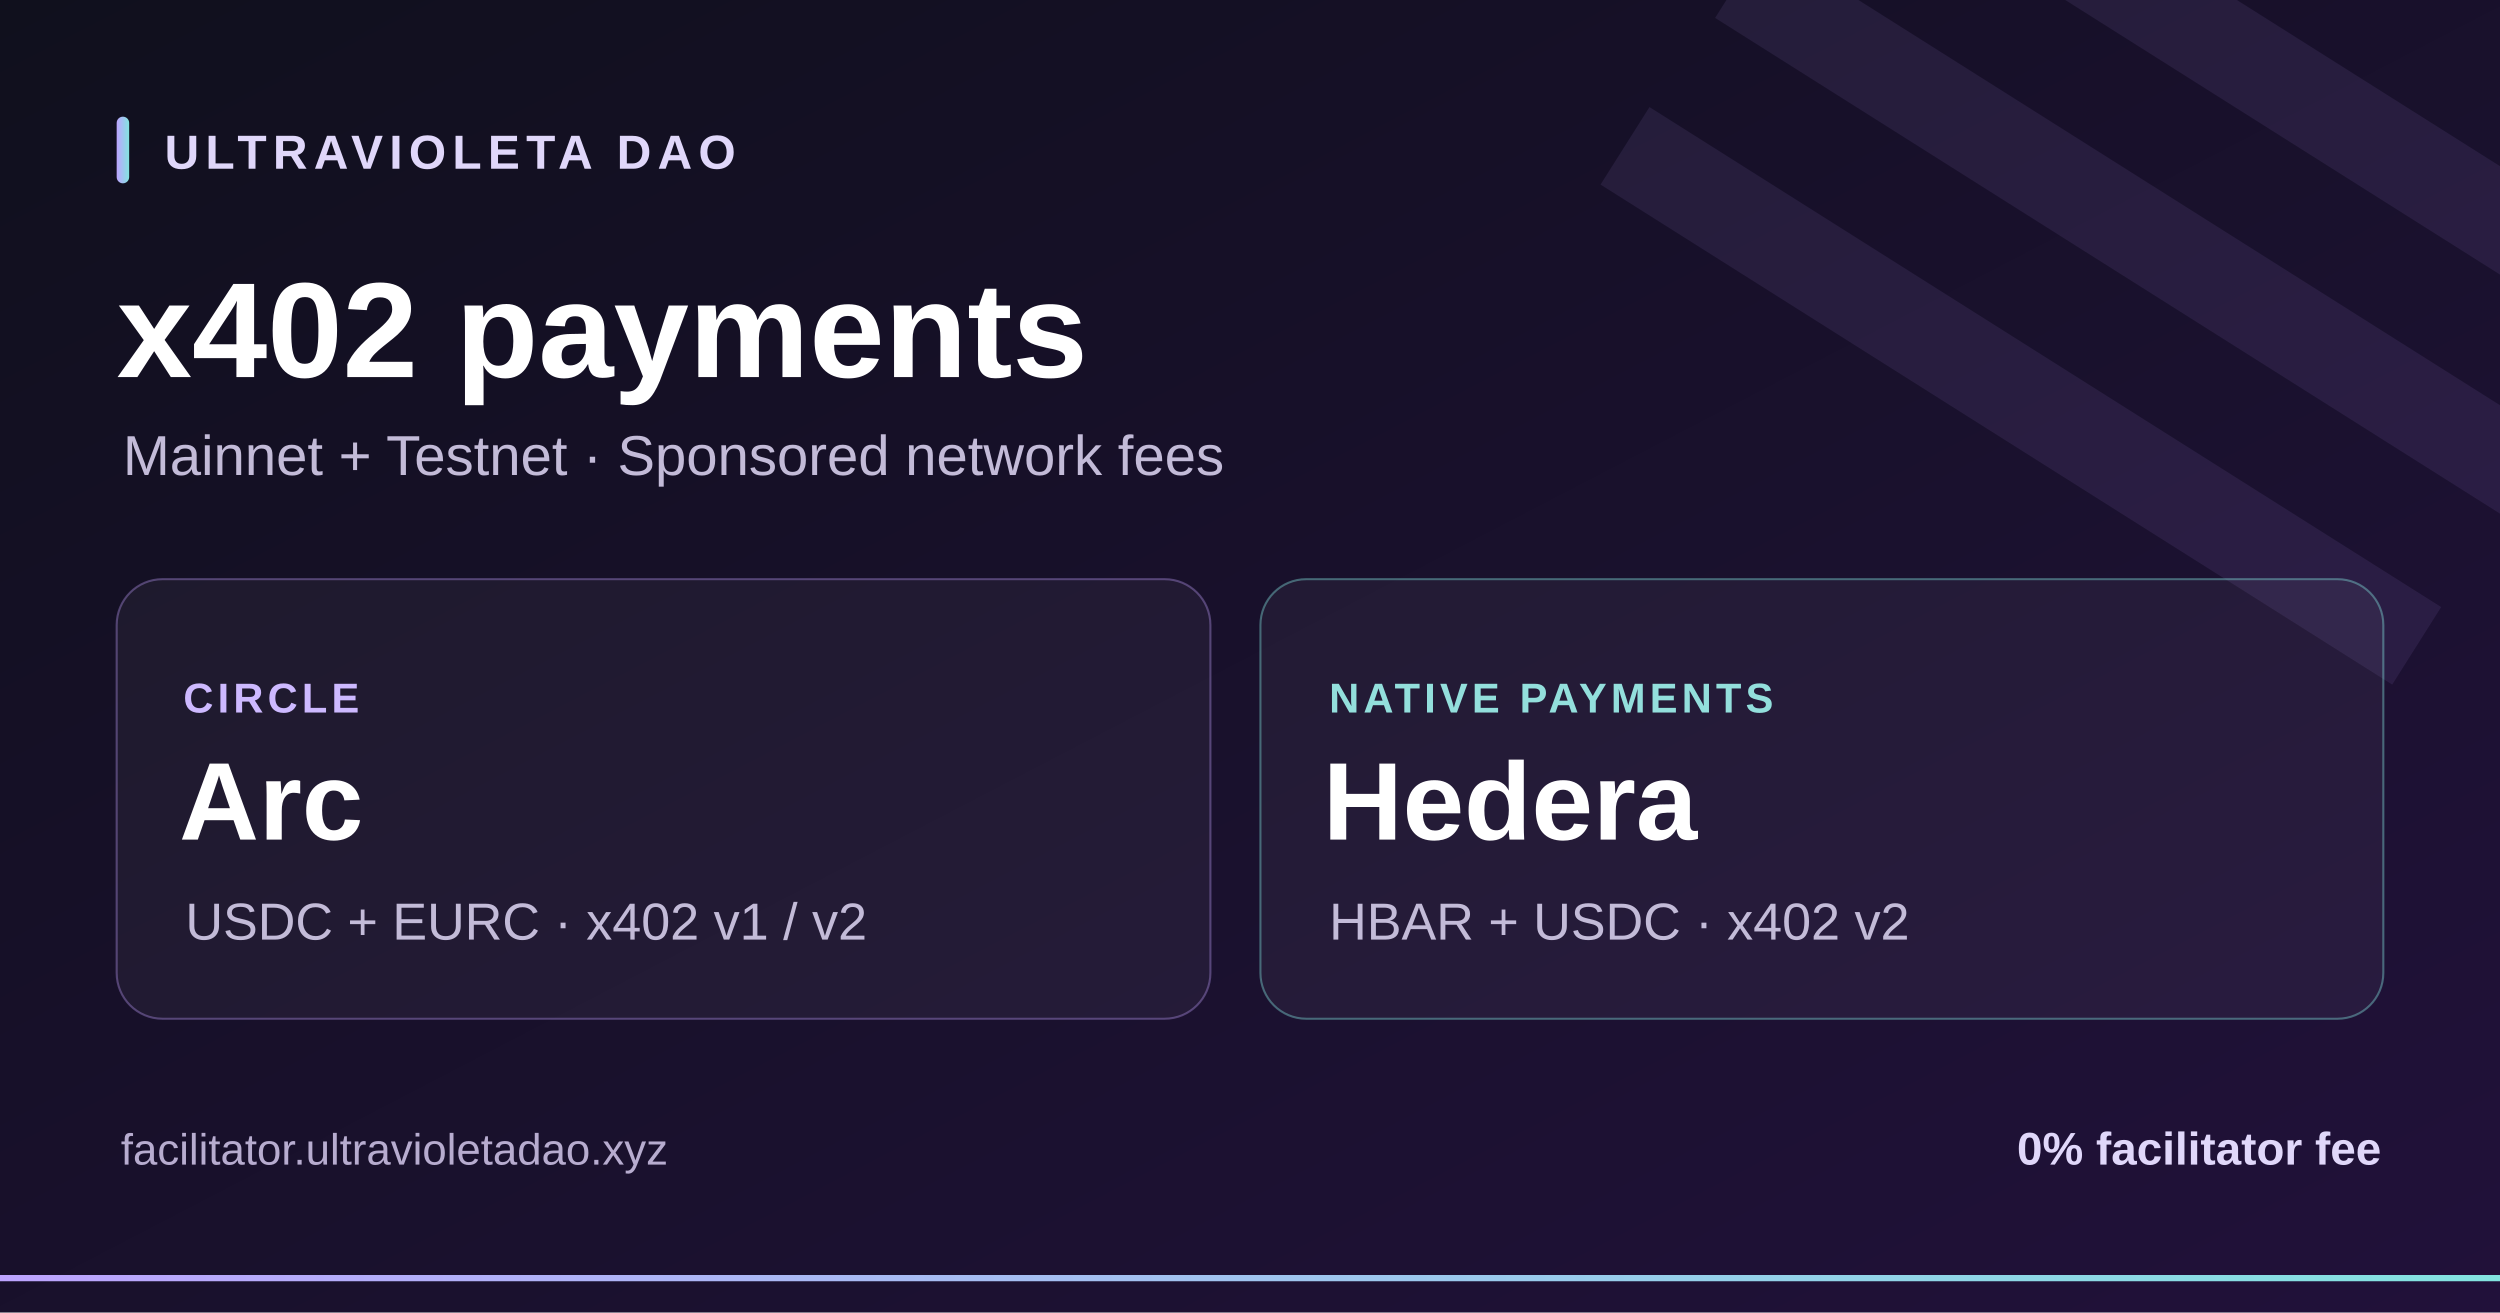
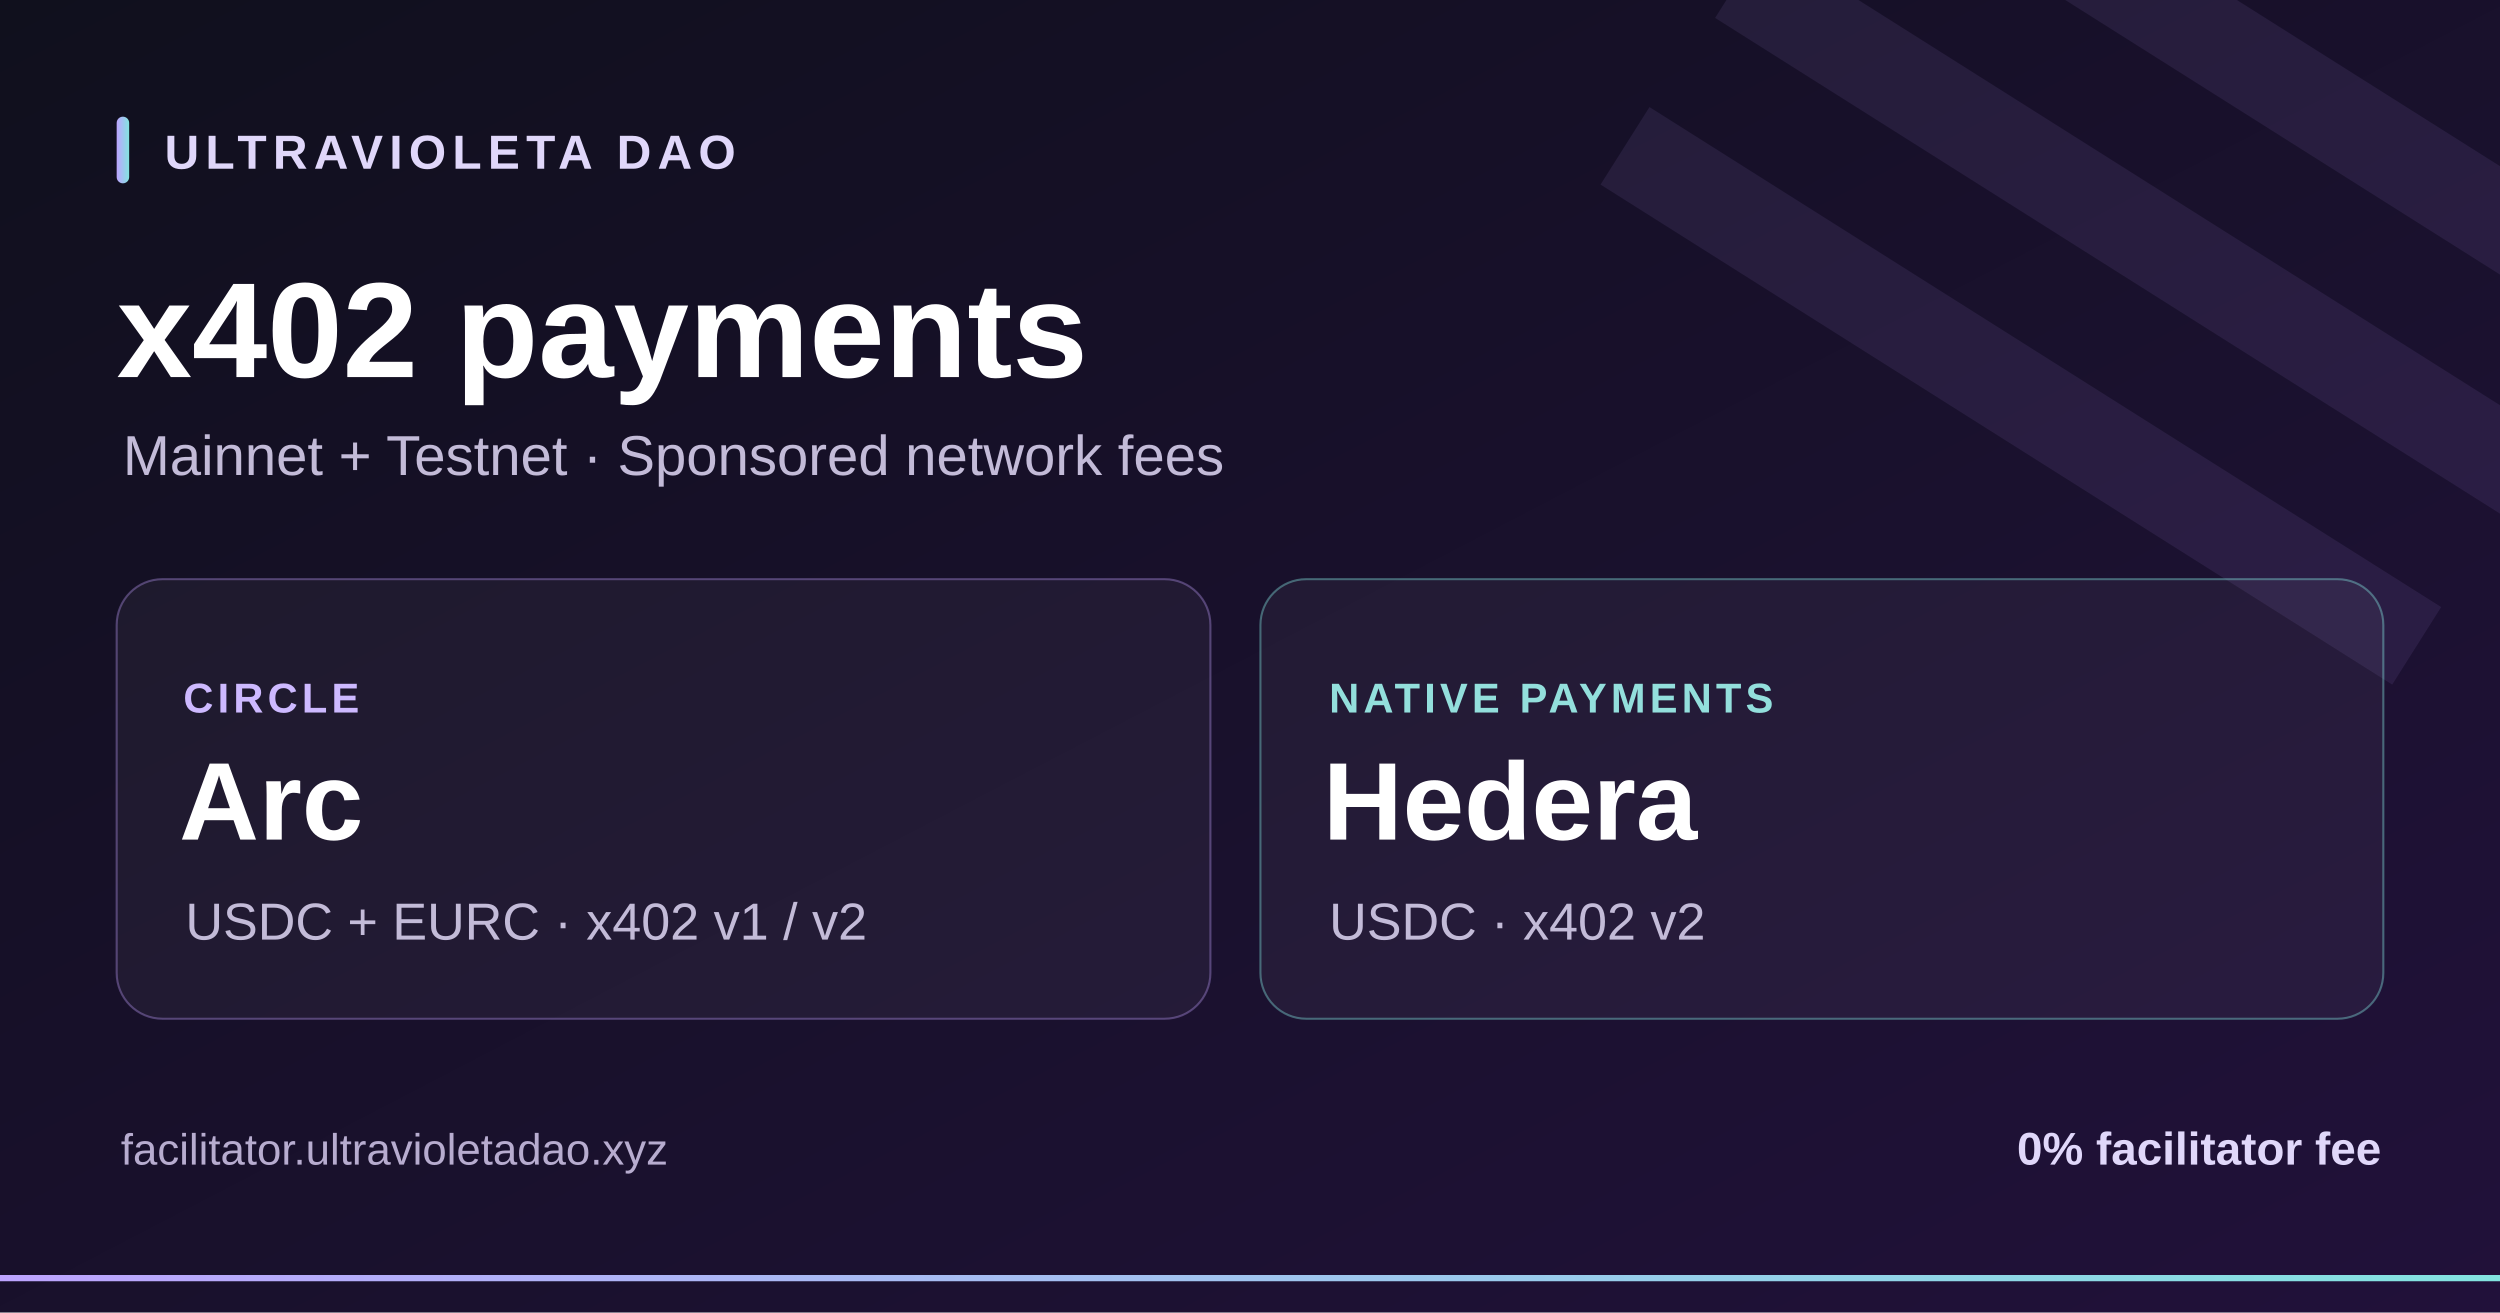
<svg xmlns="http://www.w3.org/2000/svg" width="1200" height="630" viewBox="0 0 1200 630" role="img" aria-labelledby="title description">
  <defs>
    <linearGradient id="background" x2="1" y2="1">
      <stop stop-color="#10101d" />
      <stop offset="1" stop-color="#21113a" />
    </linearGradient>
    <linearGradient id="accent">
      <stop stop-color="#bda4ff" />
      <stop offset="1" stop-color="#83e4e0" />
    </linearGradient>
  </defs>
  <rect width="1200" height="630" fill="url(#background)" />
  <path d="M890 -90 1270 150M835 -10 1215 230M780 70 1160 310" stroke="#bda4ff" stroke-opacity=".09" stroke-width="44" />
  <rect x="56" y="56" width="6" height="32" rx="3" fill="url(#accent)" />
  <text x="79" y="81" fill="#e0d7fa" font-family="Arial, sans-serif" font-size="23" font-weight="700" letter-spacing="3">ULTRAVIOLETA DAO</text>
  <text x="56" y="181" fill="#fff" font-family="Arial, sans-serif" font-size="65" font-weight="700">x402 payments</text>
  <text x="59" y="228" fill="#c3bbd8" font-family="Arial, sans-serif" font-size="27">Mainnet + Testnet · Sponsored network fees</text>
  <rect x="56" y="278" width="525" height="211" rx="22" fill="#ffffff" fill-opacity=".045" stroke="#aa8de2" stroke-opacity=".4" />
  <rect x="605" y="278" width="539" height="211" rx="22" fill="#ffffff" fill-opacity=".045" stroke="#83e4e0" stroke-opacity=".4" />
  <text x="88" y="342" fill="#cdb9ff" font-family="Arial, sans-serif" font-size="20" font-weight="700" letter-spacing="2">CIRCLE</text>
  <text x="86" y="403" fill="#fff" font-family="Arial, sans-serif" font-size="53" font-weight="700">Arc</text>
  <text x="89" y="451" fill="#c3bbd8" font-family="Arial, sans-serif" font-size="25">USDC + EURC · x402 v1 / v2</text>
  <text x="638" y="342" fill="#93dfdc" font-family="Arial, sans-serif" font-size="20" font-weight="700" letter-spacing="2">NATIVE PAYMENTS</text>
  <text x="635" y="403" fill="#fff" font-family="Arial, sans-serif" font-size="53" font-weight="700">Hedera</text>
-   <text x="638" y="451" fill="#c3bbd8" font-family="Arial, sans-serif" font-size="25">HBAR + USDC · x402 v2</text>
+   <text x="638" y="451" fill="#c3bbd8" font-family="Arial, sans-serif" font-size="25">USDC · x402 v2</text>
  <text x="58" y="559" fill="#b7accf" font-family="Arial, sans-serif" font-size="21">facilitator.ultravioletadao.xyz</text>
  <text x="1143" y="559" text-anchor="end" fill="#e0d7fa" font-family="Arial, sans-serif" font-size="22" font-weight="700">0% facilitator fee</text>
  <rect y="612" width="1200" height="3" fill="url(#accent)" />
</svg>
